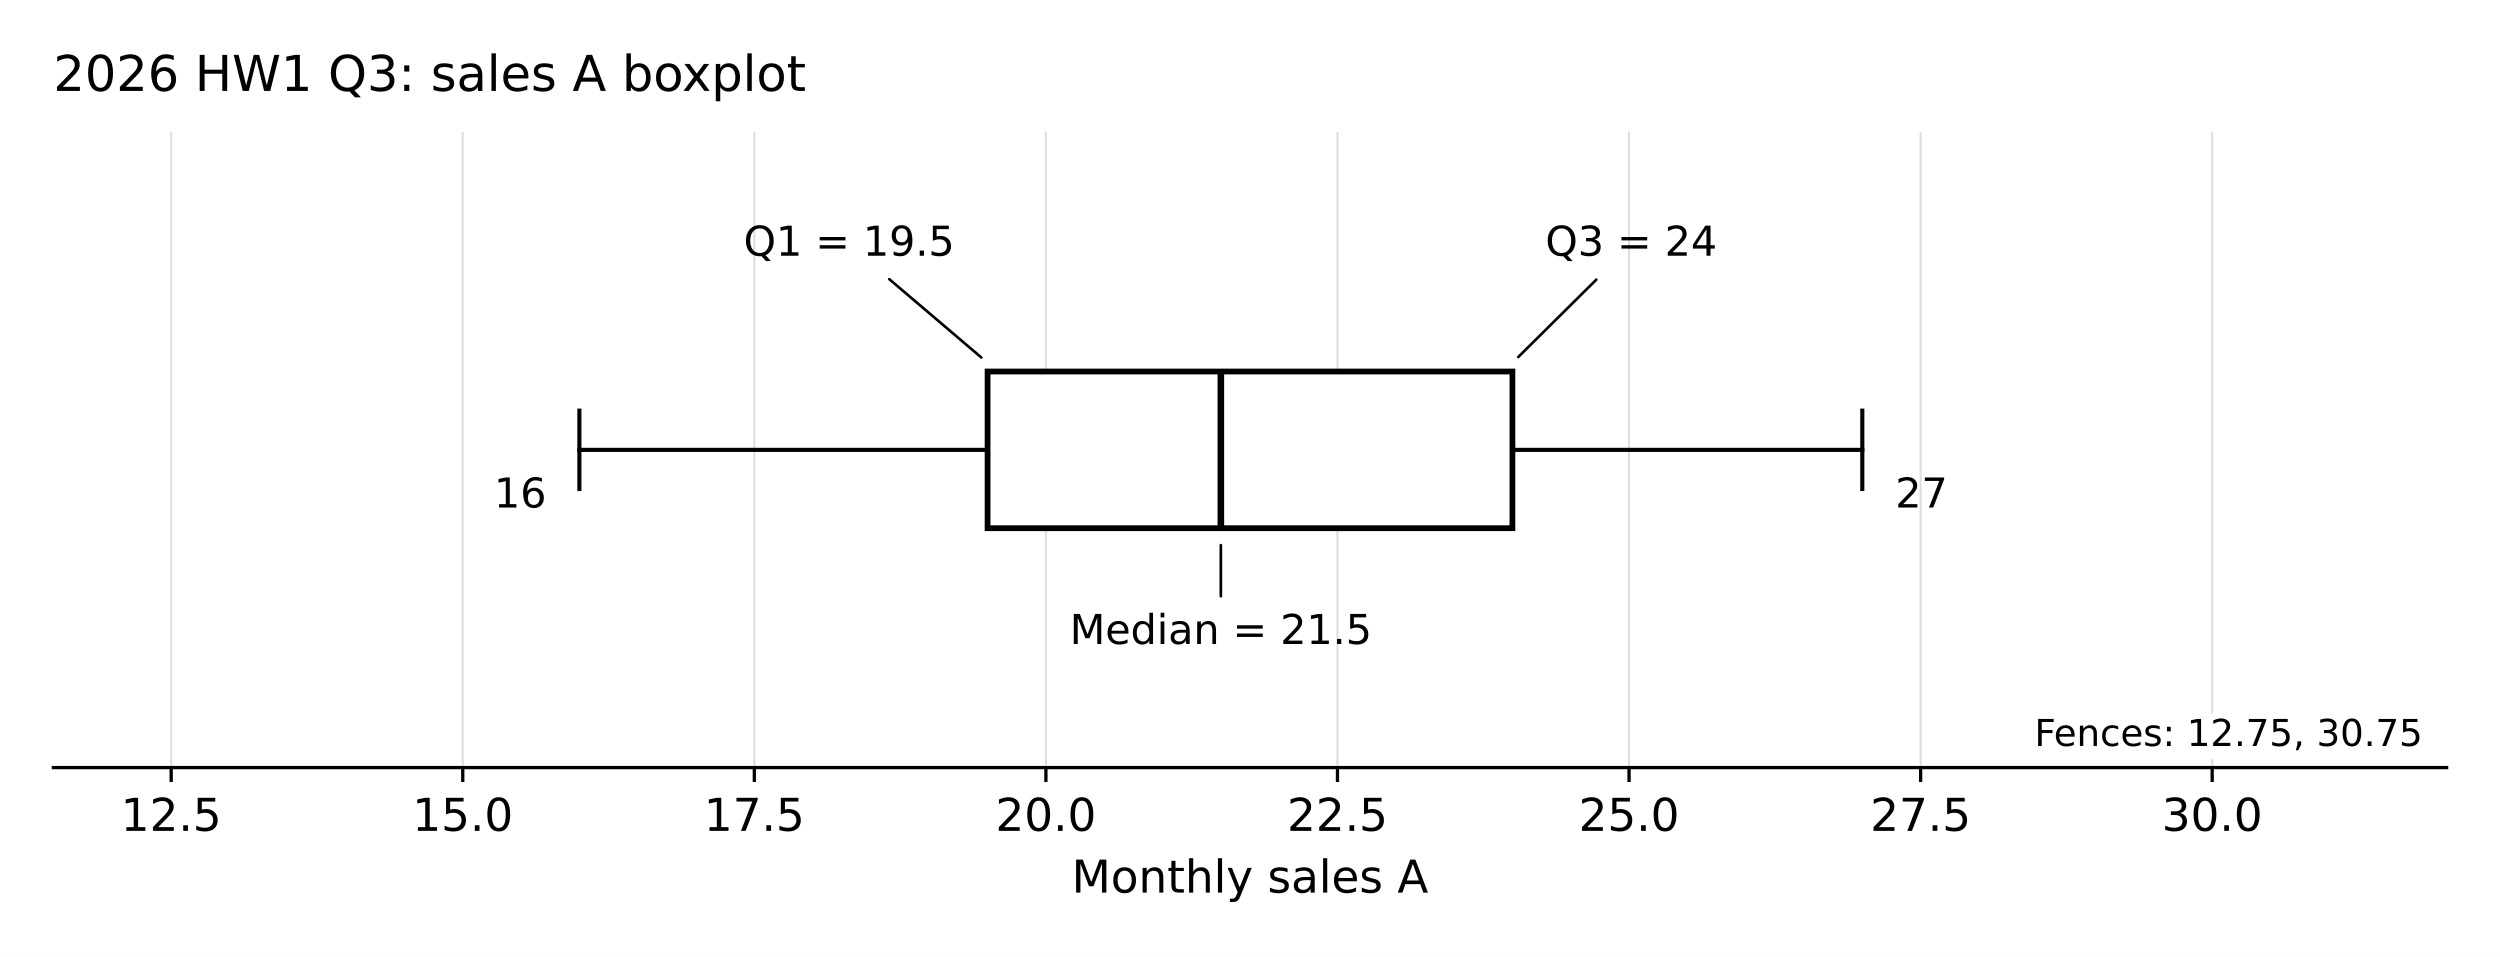
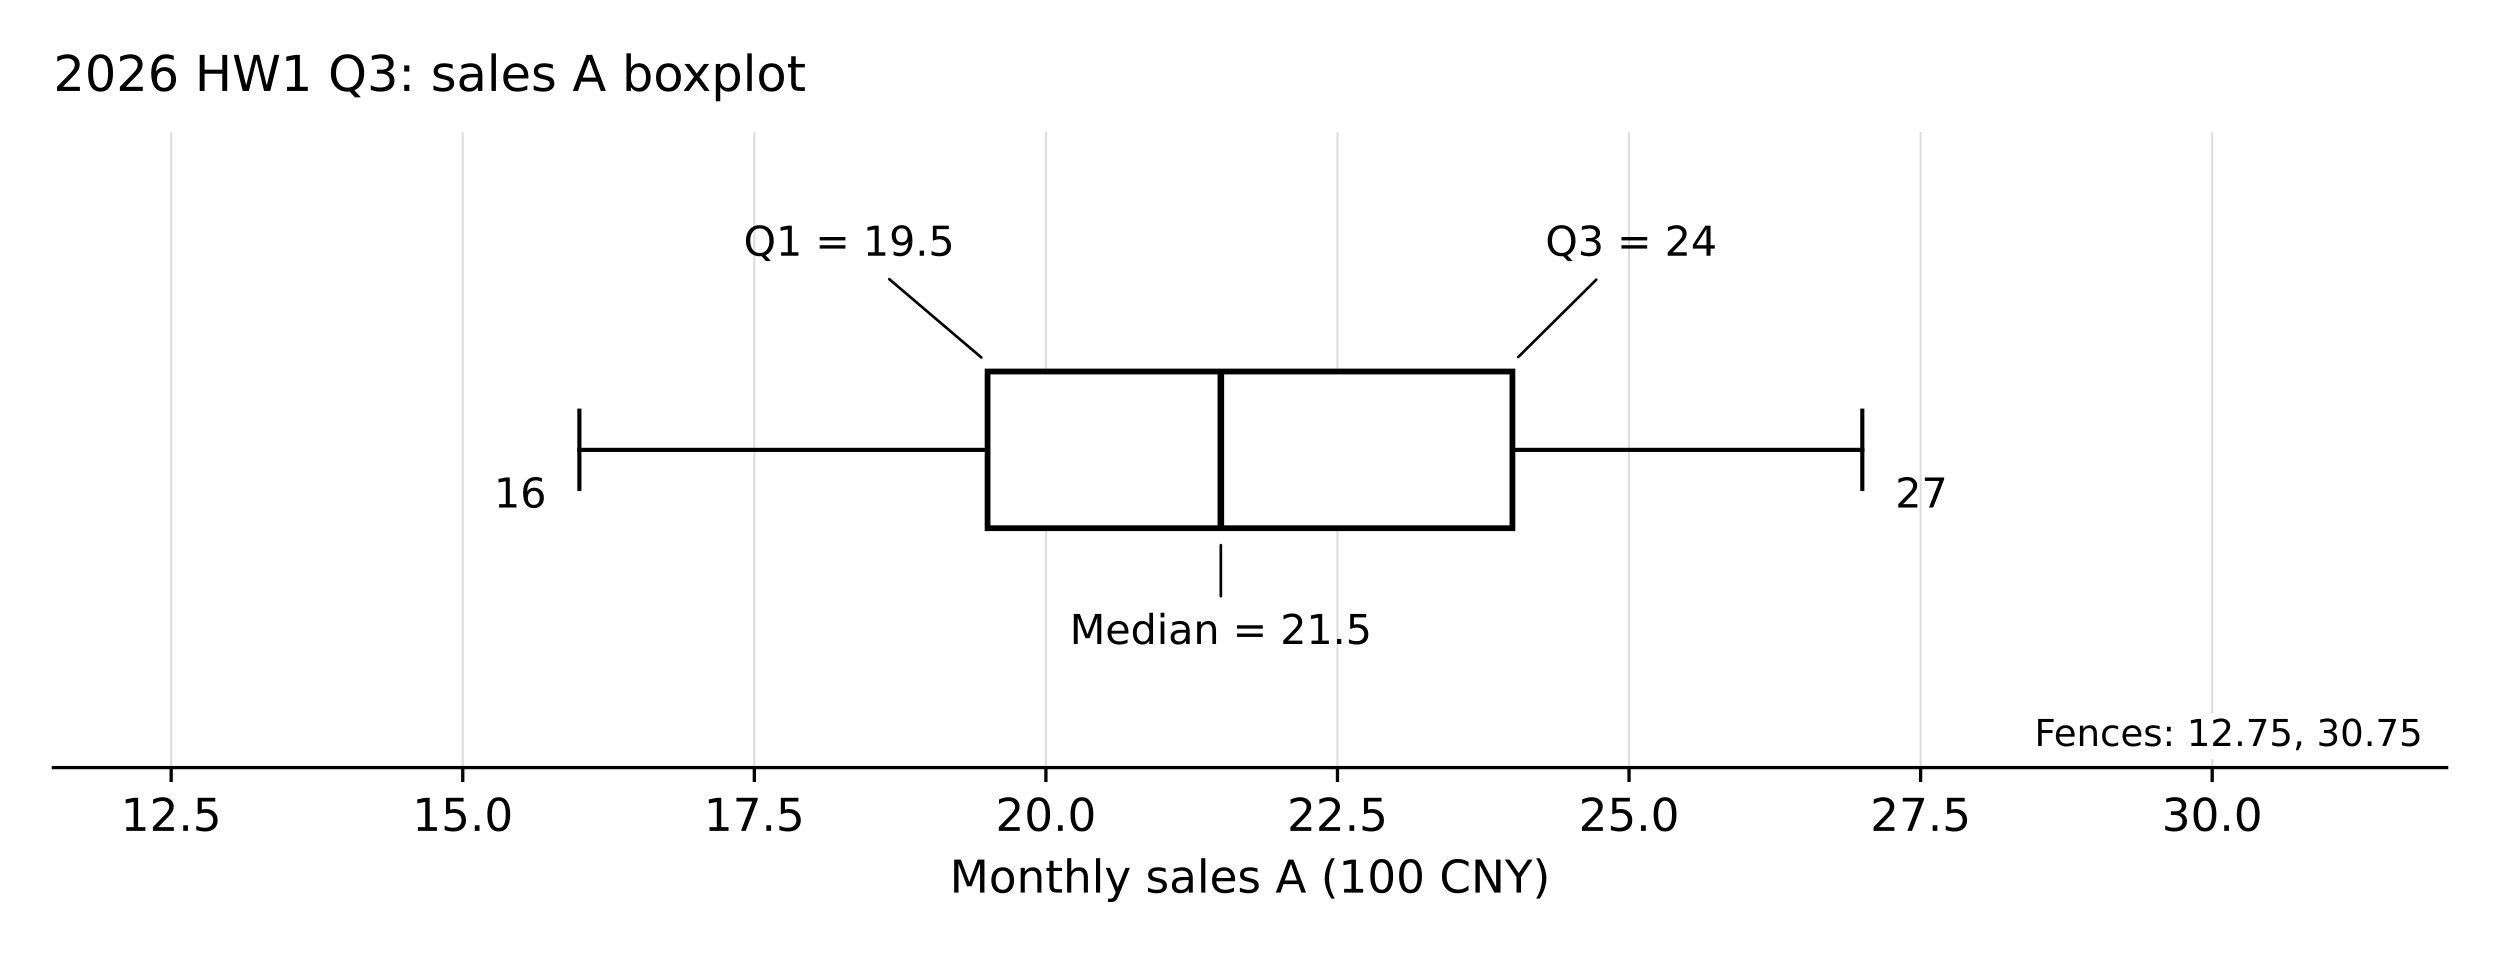
<svg xmlns="http://www.w3.org/2000/svg" xmlns:xlink="http://www.w3.org/1999/xlink" width="606.96pt" height="232.319pt" viewBox="0 0 606.96 232.319" version="1.1">
  <defs>
    <style type="text/css">*{stroke-linejoin: round; stroke-linecap: butt}</style>
  </defs>
  <g id="figure_1">
    <g id="patch_1">
-       <path d="M 0 232.319  L 606.96 232.319  L 606.96 0  L 0 0  z " style="fill: #ffffff" />
+       <path d="M 0 232.319 L 606.96 232.319 L 606.96 0 L 0 0 z " style="fill: #ffffff" />
    </g>
    <g id="axes_1">
      <g id="patch_2">
-         <path d="M 12.96 186.358  L 594 186.358  L 594 32.078  L 12.96 32.078  z " style="fill: #ffffff" />
+         <path d="M 12.96 186.358 L 594 186.358 L 594 32.078 L 12.96 32.078 z " style="fill: #ffffff" />
      </g>
      <g id="matplotlib.axis_1">
        <g id="xtick_1">
          <g id="line2d_1">
-             <path d="M 41.559 186.358  L 41.559 32.078  " clip-path="url(#pc0d1acceb6)" style="fill: none; stroke: #dddddd; stroke-width: 0.5; stroke-linecap: square" />
+             <path d="M 41.559 186.358 L 41.559 32.078 " clip-path="url(#p5a02aff3e0)" style="fill: none; stroke: #dddddd; stroke-width: 0.5; stroke-linecap: square" />
          </g>
          <g id="line2d_2">
            <defs>
-               <path id="mebe0ab94d3" d="M 0 0  L 0 3.5  " style="stroke: #000000; stroke-width: 0.8" />
+               <path id="mad8cc367e2" d="M 0 0 L 0 3.5 " style="stroke: #000000; stroke-width: 0.8" />
            </defs>
            <g>
-               <use xlink:href="#mebe0ab94d3" x="41.559" y="186.358" style="stroke: #000000; stroke-width: 0.8" />
+               <use xlink:href="#mad8cc367e2" x="41.559" y="186.358" style="stroke: #000000; stroke-width: 0.8" />
            </g>
          </g>
          <g id="text_1">
            <text style="font-size: 11px; font-family: 'DejaVu Sans'; text-anchor: middle" x="41.559" y="201.716" transform="rotate(-0 41.55895 201.7155)">12.5</text>
          </g>
        </g>
        <g id="xtick_2">
          <g id="line2d_3">
-             <path d="M 112.348 186.358  L 112.348 32.078  " clip-path="url(#pc0d1acceb6)" style="fill: none; stroke: #dddddd; stroke-width: 0.5; stroke-linecap: square" />
+             <path d="M 112.348 186.358 L 112.348 32.078 " clip-path="url(#p5a02aff3e0)" style="fill: none; stroke: #dddddd; stroke-width: 0.5; stroke-linecap: square" />
          </g>
          <g id="line2d_4">
            <g>
-               <use xlink:href="#mebe0ab94d3" x="112.348" y="186.358" style="stroke: #000000; stroke-width: 0.8" />
+               <use xlink:href="#mad8cc367e2" x="112.348" y="186.358" style="stroke: #000000; stroke-width: 0.8" />
            </g>
          </g>
          <g id="text_2">
            <text style="font-size: 11px; font-family: 'DejaVu Sans'; text-anchor: middle" x="112.348" y="201.716" transform="rotate(-0 112.3484 201.7155)">15.0</text>
          </g>
        </g>
        <g id="xtick_3">
          <g id="line2d_5">
-             <path d="M 183.138 186.358  L 183.138 32.078  " clip-path="url(#pc0d1acceb6)" style="fill: none; stroke: #dddddd; stroke-width: 0.5; stroke-linecap: square" />
+             <path d="M 183.138 186.358 L 183.138 32.078 " clip-path="url(#p5a02aff3e0)" style="fill: none; stroke: #dddddd; stroke-width: 0.5; stroke-linecap: square" />
          </g>
          <g id="line2d_6">
            <g>
-               <use xlink:href="#mebe0ab94d3" x="183.138" y="186.358" style="stroke: #000000; stroke-width: 0.8" />
+               <use xlink:href="#mad8cc367e2" x="183.138" y="186.358" style="stroke: #000000; stroke-width: 0.8" />
            </g>
          </g>
          <g id="text_3">
            <text style="font-size: 11px; font-family: 'DejaVu Sans'; text-anchor: middle" x="183.138" y="201.716" transform="rotate(-0 183.1379 201.7155)">17.5</text>
          </g>
        </g>
        <g id="xtick_4">
          <g id="line2d_7">
-             <path d="M 253.927 186.358  L 253.927 32.078  " clip-path="url(#pc0d1acceb6)" style="fill: none; stroke: #dddddd; stroke-width: 0.5; stroke-linecap: square" />
+             <path d="M 253.927 186.358 L 253.927 32.078 " clip-path="url(#p5a02aff3e0)" style="fill: none; stroke: #dddddd; stroke-width: 0.5; stroke-linecap: square" />
          </g>
          <g id="line2d_8">
            <g>
-               <use xlink:href="#mebe0ab94d3" x="253.927" y="186.358" style="stroke: #000000; stroke-width: 0.8" />
+               <use xlink:href="#mad8cc367e2" x="253.927" y="186.358" style="stroke: #000000; stroke-width: 0.8" />
            </g>
          </g>
          <g id="text_4">
            <text style="font-size: 11px; font-family: 'DejaVu Sans'; text-anchor: middle" x="253.927" y="201.716" transform="rotate(-0 253.9274 201.7155)">20.0</text>
          </g>
        </g>
        <g id="xtick_5">
          <g id="line2d_9">
-             <path d="M 324.717 186.358  L 324.717 32.078  " clip-path="url(#pc0d1acceb6)" style="fill: none; stroke: #dddddd; stroke-width: 0.5; stroke-linecap: square" />
+             <path d="M 324.717 186.358 L 324.717 32.078 " clip-path="url(#p5a02aff3e0)" style="fill: none; stroke: #dddddd; stroke-width: 0.5; stroke-linecap: square" />
          </g>
          <g id="line2d_10">
            <g>
-               <use xlink:href="#mebe0ab94d3" x="324.717" y="186.358" style="stroke: #000000; stroke-width: 0.8" />
+               <use xlink:href="#mad8cc367e2" x="324.717" y="186.358" style="stroke: #000000; stroke-width: 0.8" />
            </g>
          </g>
          <g id="text_5">
            <text style="font-size: 11px; font-family: 'DejaVu Sans'; text-anchor: middle" x="324.717" y="201.716" transform="rotate(-0 324.7168 201.7155)">22.5</text>
          </g>
        </g>
        <g id="xtick_6">
          <g id="line2d_11">
-             <path d="M 395.506 186.358  L 395.506 32.078  " clip-path="url(#pc0d1acceb6)" style="fill: none; stroke: #dddddd; stroke-width: 0.5; stroke-linecap: square" />
+             <path d="M 395.506 186.358 L 395.506 32.078 " clip-path="url(#p5a02aff3e0)" style="fill: none; stroke: #dddddd; stroke-width: 0.5; stroke-linecap: square" />
          </g>
          <g id="line2d_12">
            <g>
-               <use xlink:href="#mebe0ab94d3" x="395.506" y="186.358" style="stroke: #000000; stroke-width: 0.8" />
+               <use xlink:href="#mad8cc367e2" x="395.506" y="186.358" style="stroke: #000000; stroke-width: 0.8" />
            </g>
          </g>
          <g id="text_6">
            <text style="font-size: 11px; font-family: 'DejaVu Sans'; text-anchor: middle" x="395.506" y="201.716" transform="rotate(-0 395.5063 201.7155)">25.0</text>
          </g>
        </g>
        <g id="xtick_7">
          <g id="line2d_13">
-             <path d="M 466.296 186.358  L 466.296 32.078  " clip-path="url(#pc0d1acceb6)" style="fill: none; stroke: #dddddd; stroke-width: 0.5; stroke-linecap: square" />
+             <path d="M 466.296 186.358 L 466.296 32.078 " clip-path="url(#p5a02aff3e0)" style="fill: none; stroke: #dddddd; stroke-width: 0.5; stroke-linecap: square" />
          </g>
          <g id="line2d_14">
            <g>
-               <use xlink:href="#mebe0ab94d3" x="466.296" y="186.358" style="stroke: #000000; stroke-width: 0.8" />
+               <use xlink:href="#mad8cc367e2" x="466.296" y="186.358" style="stroke: #000000; stroke-width: 0.8" />
            </g>
          </g>
          <g id="text_7">
            <text style="font-size: 11px; font-family: 'DejaVu Sans'; text-anchor: middle" x="466.296" y="201.716" transform="rotate(-0 466.2958 201.7155)">27.5</text>
          </g>
        </g>
        <g id="xtick_8">
          <g id="line2d_15">
-             <path d="M 537.085 186.358  L 537.085 32.078  " clip-path="url(#pc0d1acceb6)" style="fill: none; stroke: #dddddd; stroke-width: 0.5; stroke-linecap: square" />
+             <path d="M 537.085 186.358 L 537.085 32.078 " clip-path="url(#p5a02aff3e0)" style="fill: none; stroke: #dddddd; stroke-width: 0.5; stroke-linecap: square" />
          </g>
          <g id="line2d_16">
            <g>
-               <use xlink:href="#mebe0ab94d3" x="537.085" y="186.358" style="stroke: #000000; stroke-width: 0.8" />
+               <use xlink:href="#mad8cc367e2" x="537.085" y="186.358" style="stroke: #000000; stroke-width: 0.8" />
            </g>
          </g>
          <g id="text_8">
            <text style="font-size: 11px; font-family: 'DejaVu Sans'; text-anchor: middle" x="537.085" y="201.716" transform="rotate(-0 537.0853 201.7155)">30.0</text>
          </g>
        </g>
        <g id="text_9">
-           <text style="font-size: 11px; font-family: 'DejaVu Sans'; text-anchor: middle" x="303.48" y="216.716" transform="rotate(-0 303.48 216.7164)">Monthly sales A</text>
+           <text style="font-size: 11px; font-family: 'DejaVu Sans'; text-anchor: middle" x="303.48" y="216.716" transform="rotate(-0 303.48 216.7164)">Monthly sales A (100 CNY)</text>
        </g>
      </g>
      <g id="matplotlib.axis_2" />
      <g id="patch_3">
-         <path d="M 239.769 128.239  L 239.769 90.197  L 367.191 90.197  L 367.191 128.239  L 239.769 128.239  z " clip-path="url(#pc0d1acceb6)" style="fill: #ffffff; stroke: #000000; stroke-width: 1.4; stroke-linejoin: miter" />
+         <path d="M 239.769 128.239 L 239.769 90.197 L 367.191 90.197 L 367.191 128.239 L 239.769 128.239 z " clip-path="url(#p5a02aff3e0)" style="fill: #ffffff; stroke: #000000; stroke-width: 1.4; stroke-linejoin: miter" />
      </g>
      <g id="line2d_17">
-         <path d="M 239.769 109.218  L 140.664 109.218  " clip-path="url(#pc0d1acceb6)" style="fill: none; stroke: #000000; stroke-linecap: square" />
+         <path d="M 239.769 109.218 L 140.664 109.218 " clip-path="url(#p5a02aff3e0)" style="fill: none; stroke: #000000; stroke-linecap: square" />
      </g>
      <g id="line2d_18">
-         <path d="M 367.191 109.218  L 452.138 109.218  " clip-path="url(#pc0d1acceb6)" style="fill: none; stroke: #000000; stroke-linecap: square" />
+         <path d="M 367.191 109.218 L 452.138 109.218 " clip-path="url(#p5a02aff3e0)" style="fill: none; stroke: #000000; stroke-linecap: square" />
      </g>
      <g id="line2d_19">
-         <path d="M 140.664 118.729  L 140.664 99.708  " clip-path="url(#pc0d1acceb6)" style="fill: none; stroke: #000000; stroke-linecap: square" />
+         <path d="M 140.664 118.729 L 140.664 99.708 " clip-path="url(#p5a02aff3e0)" style="fill: none; stroke: #000000; stroke-linecap: square" />
      </g>
      <g id="line2d_20">
-         <path d="M 452.138 118.729  L 452.138 99.708  " clip-path="url(#pc0d1acceb6)" style="fill: none; stroke: #000000; stroke-linecap: square" />
+         <path d="M 452.138 118.729 L 452.138 99.708 " clip-path="url(#p5a02aff3e0)" style="fill: none; stroke: #000000; stroke-linecap: square" />
      </g>
      <g id="line2d_21" />
      <g id="line2d_22">
-         <path d="M 296.401 128.239  L 296.401 90.197  " clip-path="url(#pc0d1acceb6)" style="fill: none; stroke: #000000; stroke-width: 1.6" />
+         <path d="M 296.401 128.239 L 296.401 90.197 " clip-path="url(#p5a02aff3e0)" style="fill: none; stroke: #000000; stroke-width: 1.6" />
      </g>
      <g id="patch_4">
-         <path d="M 12.96 186.358  L 594 186.358  " style="fill: none; stroke: #000000; stroke-width: 0.8; stroke-linejoin: miter; stroke-linecap: square" />
+         <path d="M 12.96 186.358 L 594 186.358 " style="fill: none; stroke: #000000; stroke-width: 0.8; stroke-linejoin: miter; stroke-linecap: square" />
      </g>
      <g id="patch_5">
-         <path d="M 215.903 67.782  Q 227.075 77.285 238.246 86.788  " style="fill: none; stroke: #000000; stroke-width: 0.65; stroke-linecap: round" />
+         <path d="M 215.903 67.782 Q 227.075 77.285 238.246 86.788 " style="fill: none; stroke: #000000; stroke-width: 0.65; stroke-linecap: round" />
      </g>
      <g id="text_10">
        <text style="font-size: 10px; font-family: 'DejaVu Sans'; text-anchor: end" x="231.769" y="62.084" transform="rotate(-0 231.7695 62.08388)">Q1 = 19.5</text>
      </g>
      <g id="patch_6">
-         <path d="M 387.555 67.896  Q 378.082 77.286 368.61 86.677  " style="fill: none; stroke: #000000; stroke-width: 0.65; stroke-linecap: round" />
+         <path d="M 387.555 67.896 Q 378.082 77.286 368.61 86.677 " style="fill: none; stroke: #000000; stroke-width: 0.65; stroke-linecap: round" />
      </g>
      <g id="text_11">
        <text style="font-size: 10px; font-family: 'DejaVu Sans'; text-anchor: start" x="375.191" y="62.084" transform="rotate(-0 375.1905 62.08388)">Q3 = 24</text>
      </g>
      <g id="patch_7">
-         <path d="M 296.401 144.755  Q 296.401 138.554 296.401 132.353  " style="fill: none; stroke: #000000; stroke-width: 0.65; stroke-linecap: round" />
+         <path d="M 296.401 144.755 Q 296.401 138.554 296.401 132.353 " style="fill: none; stroke: #000000; stroke-width: 0.65; stroke-linecap: round" />
      </g>
      <g id="text_12">
        <text style="font-size: 10px; font-family: 'DejaVu Sans'; text-anchor: middle" x="296.401" y="156.352" transform="rotate(-0 296.4011 156.3524)">Median = 21.5</text>
      </g>
      <g id="text_13">
        <text style="font-size: 10px; font-family: 'DejaVu Sans'; text-anchor: end" x="132.664" y="123.218" transform="rotate(-0 132.6642 123.2181)">16</text>
      </g>
      <g id="text_14">
        <text style="font-size: 10px; font-family: 'DejaVu Sans'; text-anchor: start" x="460.138" y="123.218" transform="rotate(-0 460.1379 123.2181)">27</text>
      </g>
      <g id="text_15">
        <g id="patch_8">
-           <path d="M 492.956 184.263  L 589.18 184.263  L 589.18 173.283  L 492.956 173.283  z " style="fill: #ffffff" />
+           <path d="M 492.956 184.263 L 589.18 184.263 L 589.18 173.283 L 492.956 173.283 z " style="fill: #ffffff" />
        </g>
        <text style="font-size: 9px; font-family: 'DejaVu Sans'; text-anchor: end" x="588.19" y="181.11" transform="rotate(-0 588.1896 181.1104)">Fences: 12.75, 30.75</text>
      </g>
      <g id="text_16">
        <text style="font-size: 12px; font-family: 'DejaVu Sans'; text-anchor: start" x="12.96" y="22.078" transform="rotate(-0 12.96 22.07812)">2026 HW1 Q3: sales A boxplot</text>
      </g>
    </g>
  </g>
  <defs>
-     <clipPath id="pc0d1acceb6">
+     <clipPath id="p5a02aff3e0">
      <rect x="12.96" y="32.078" width="581.04" height="154.28" />
    </clipPath>
  </defs>
</svg>
